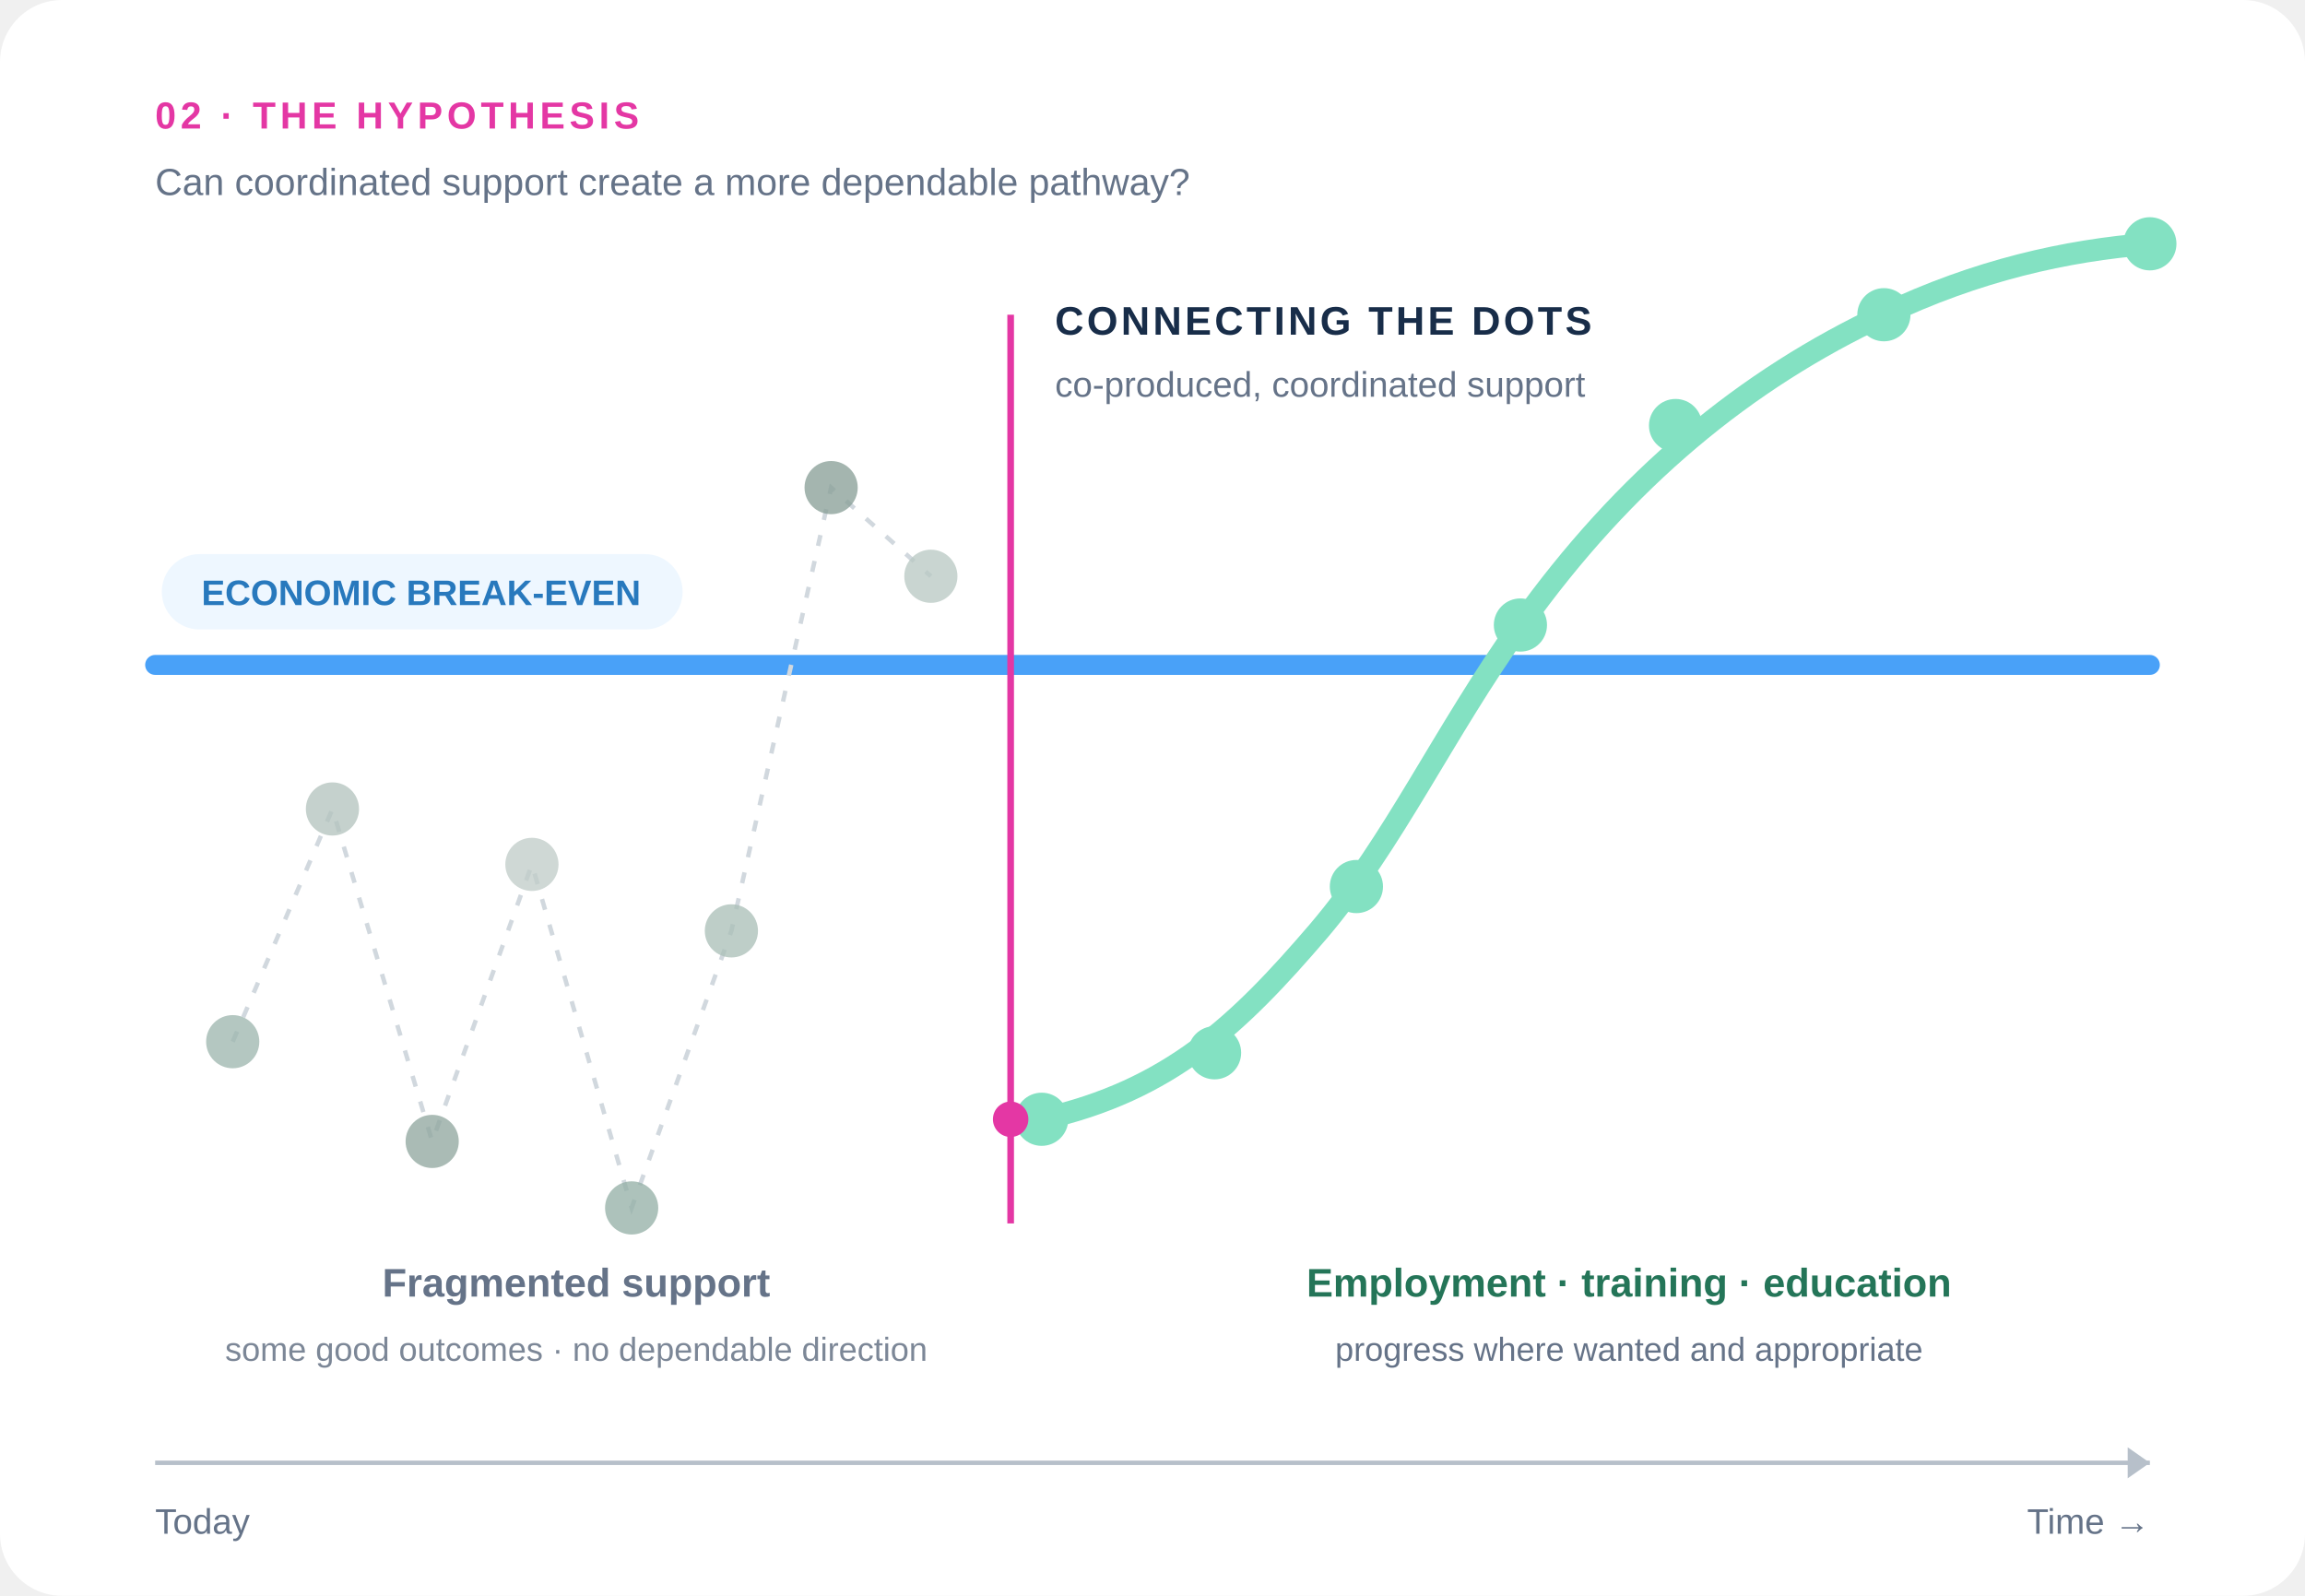
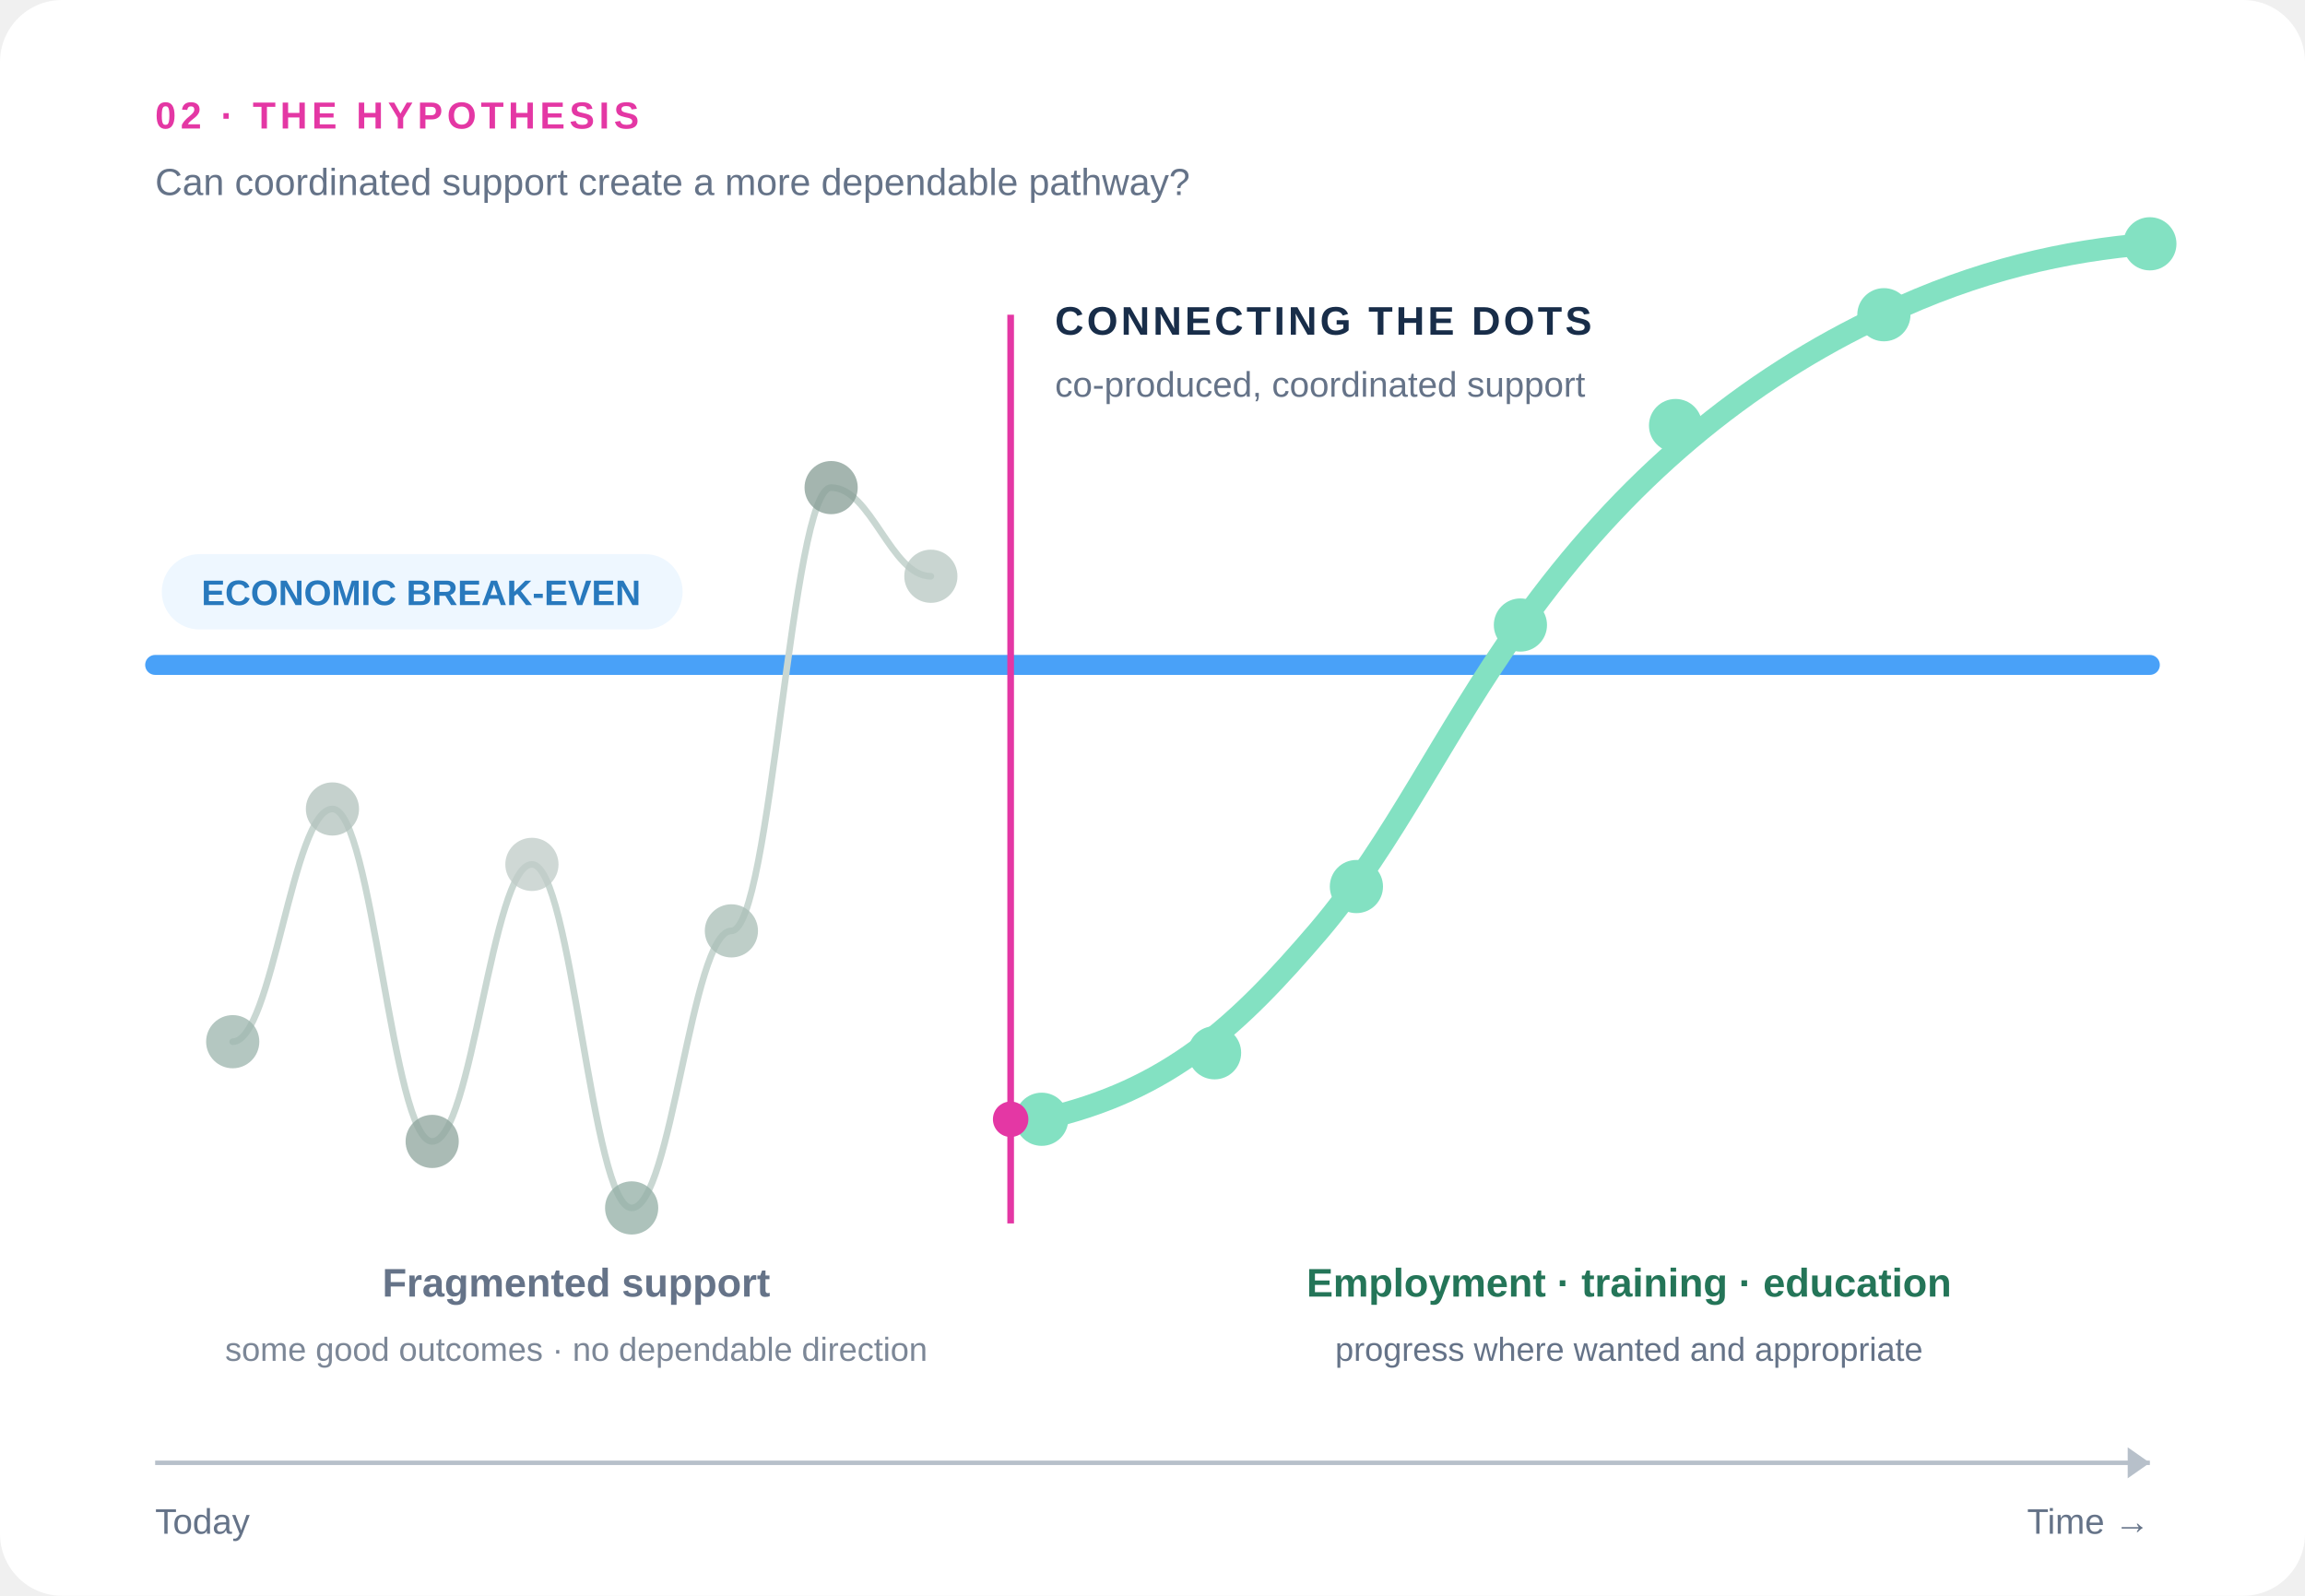
<svg xmlns="http://www.w3.org/2000/svg" width="1040" height="720" viewBox="0 0 1040 720" role="img" aria-labelledby="hypothesisTitle hypothesisDesc">
  <rect width="1040" height="720" rx="28" fill="#ffffff" />
  <g font-family="'Plus Jakarta Sans','Segoe UI',Arial,sans-serif">
    <text x="70" y="58" fill="#e437a4" font-size="17" font-weight="800" letter-spacing="2">02 · THE HYPOTHESIS</text>
    <text x="70" y="88" fill="#657388" font-size="17">Can coordinated support create a more dependable pathway?</text>
    <path d="M70 300 H970" stroke="#49a1f8" stroke-width="9" fill="none" stroke-linecap="round" />
    <rect x="73" y="250" width="235" height="34" rx="17" fill="#eef7ff" />
    <text x="190" y="273" text-anchor="middle" fill="#2879bd" font-size="16" font-weight="800">ECONOMIC BREAK-EVEN</text>
-     <path d="M105 470 L150 365 L195 515 L240 390 L285 545 L330 420 L375 220 L420 260" fill="none" stroke="#d1d8de" stroke-width="2" stroke-dasharray="5 7" />
+     <path d="M105 470 C123 470 132 365 150 365 C168 365 177 515 195 515 C213 515 222 390 240 390 C258 390 267 545 285 545 C303 545 312 420 330 420 C348 420 357 220 375 220 C393 220 402 260 420 260" fill="none" stroke="#c9d7d2" stroke-width="3" stroke-linecap="round" stroke-linejoin="round" />
    <g opacity=".76">
      <circle cx="105" cy="470" r="12" fill="#9db5ad" />
      <circle cx="150" cy="365" r="12" fill="#b3c3bd" />
      <circle cx="195" cy="515" r="12" fill="#8fa69e" />
      <circle cx="240" cy="390" r="12" fill="#c0ccc8" />
      <circle cx="285" cy="545" r="12" fill="#93afa5" />
      <circle cx="330" cy="420" r="12" fill="#aabeb7" />
      <circle cx="375" cy="220" r="12" fill="#879e96" />
      <circle cx="420" cy="260" r="12" fill="#b8c8c2" />
    </g>
    <path d="M470 505 C528 492 559 462 595 420 C629 380 651 331 686 282 C733 216 788 171 850 142 C892 122 932 113 970 110" fill="none" stroke="#83e1c2" stroke-width="10" stroke-linecap="round" stroke-linejoin="round" />
    <g fill="#83e1c2">
      <circle cx="470" cy="505" r="12" />
      <circle cx="548" cy="475" r="12" />
      <circle cx="612" cy="400" r="12" />
      <circle cx="686" cy="282" r="12" />
      <circle cx="756" cy="192" r="12" />
      <circle cx="850" cy="142" r="12" />
      <circle cx="970" cy="110" r="12" />
    </g>
    <path d="M456 142 V552" stroke="#e437a4" stroke-width="3" />
    <circle cx="456" cy="505" r="8" fill="#e437a4" />
    <text x="476" y="151" fill="#182d49" font-size="18" font-weight="800" letter-spacing="1.4">CONNECTING THE DOTS</text>
    <text x="476" y="179" fill="#657388" font-size="16">co-produced, coordinated support</text>
    <text x="260" y="585" text-anchor="middle" fill="#657388" font-size="18" font-weight="700">Fragmented support</text>
    <text x="260" y="614" text-anchor="middle" fill="#7c8797" font-size="15">some good outcomes · no dependable direction</text>
    <text x="735" y="585" text-anchor="middle" fill="#247558" font-size="18" font-weight="800">Employment · training · education</text>
    <text x="735" y="614" text-anchor="middle" fill="#657388" font-size="15">progress where wanted and appropriate</text>
    <path d="M70 660 H970" stroke="#b7c0ca" stroke-width="2" />
    <path d="M970 660 l-10 -7 v14 z" fill="#b7c0ca" />
    <text x="70" y="692" fill="#657388" font-size="16">Today</text>
    <text x="970" y="692" text-anchor="end" fill="#657388" font-size="16">Time →</text>
  </g>
</svg>
